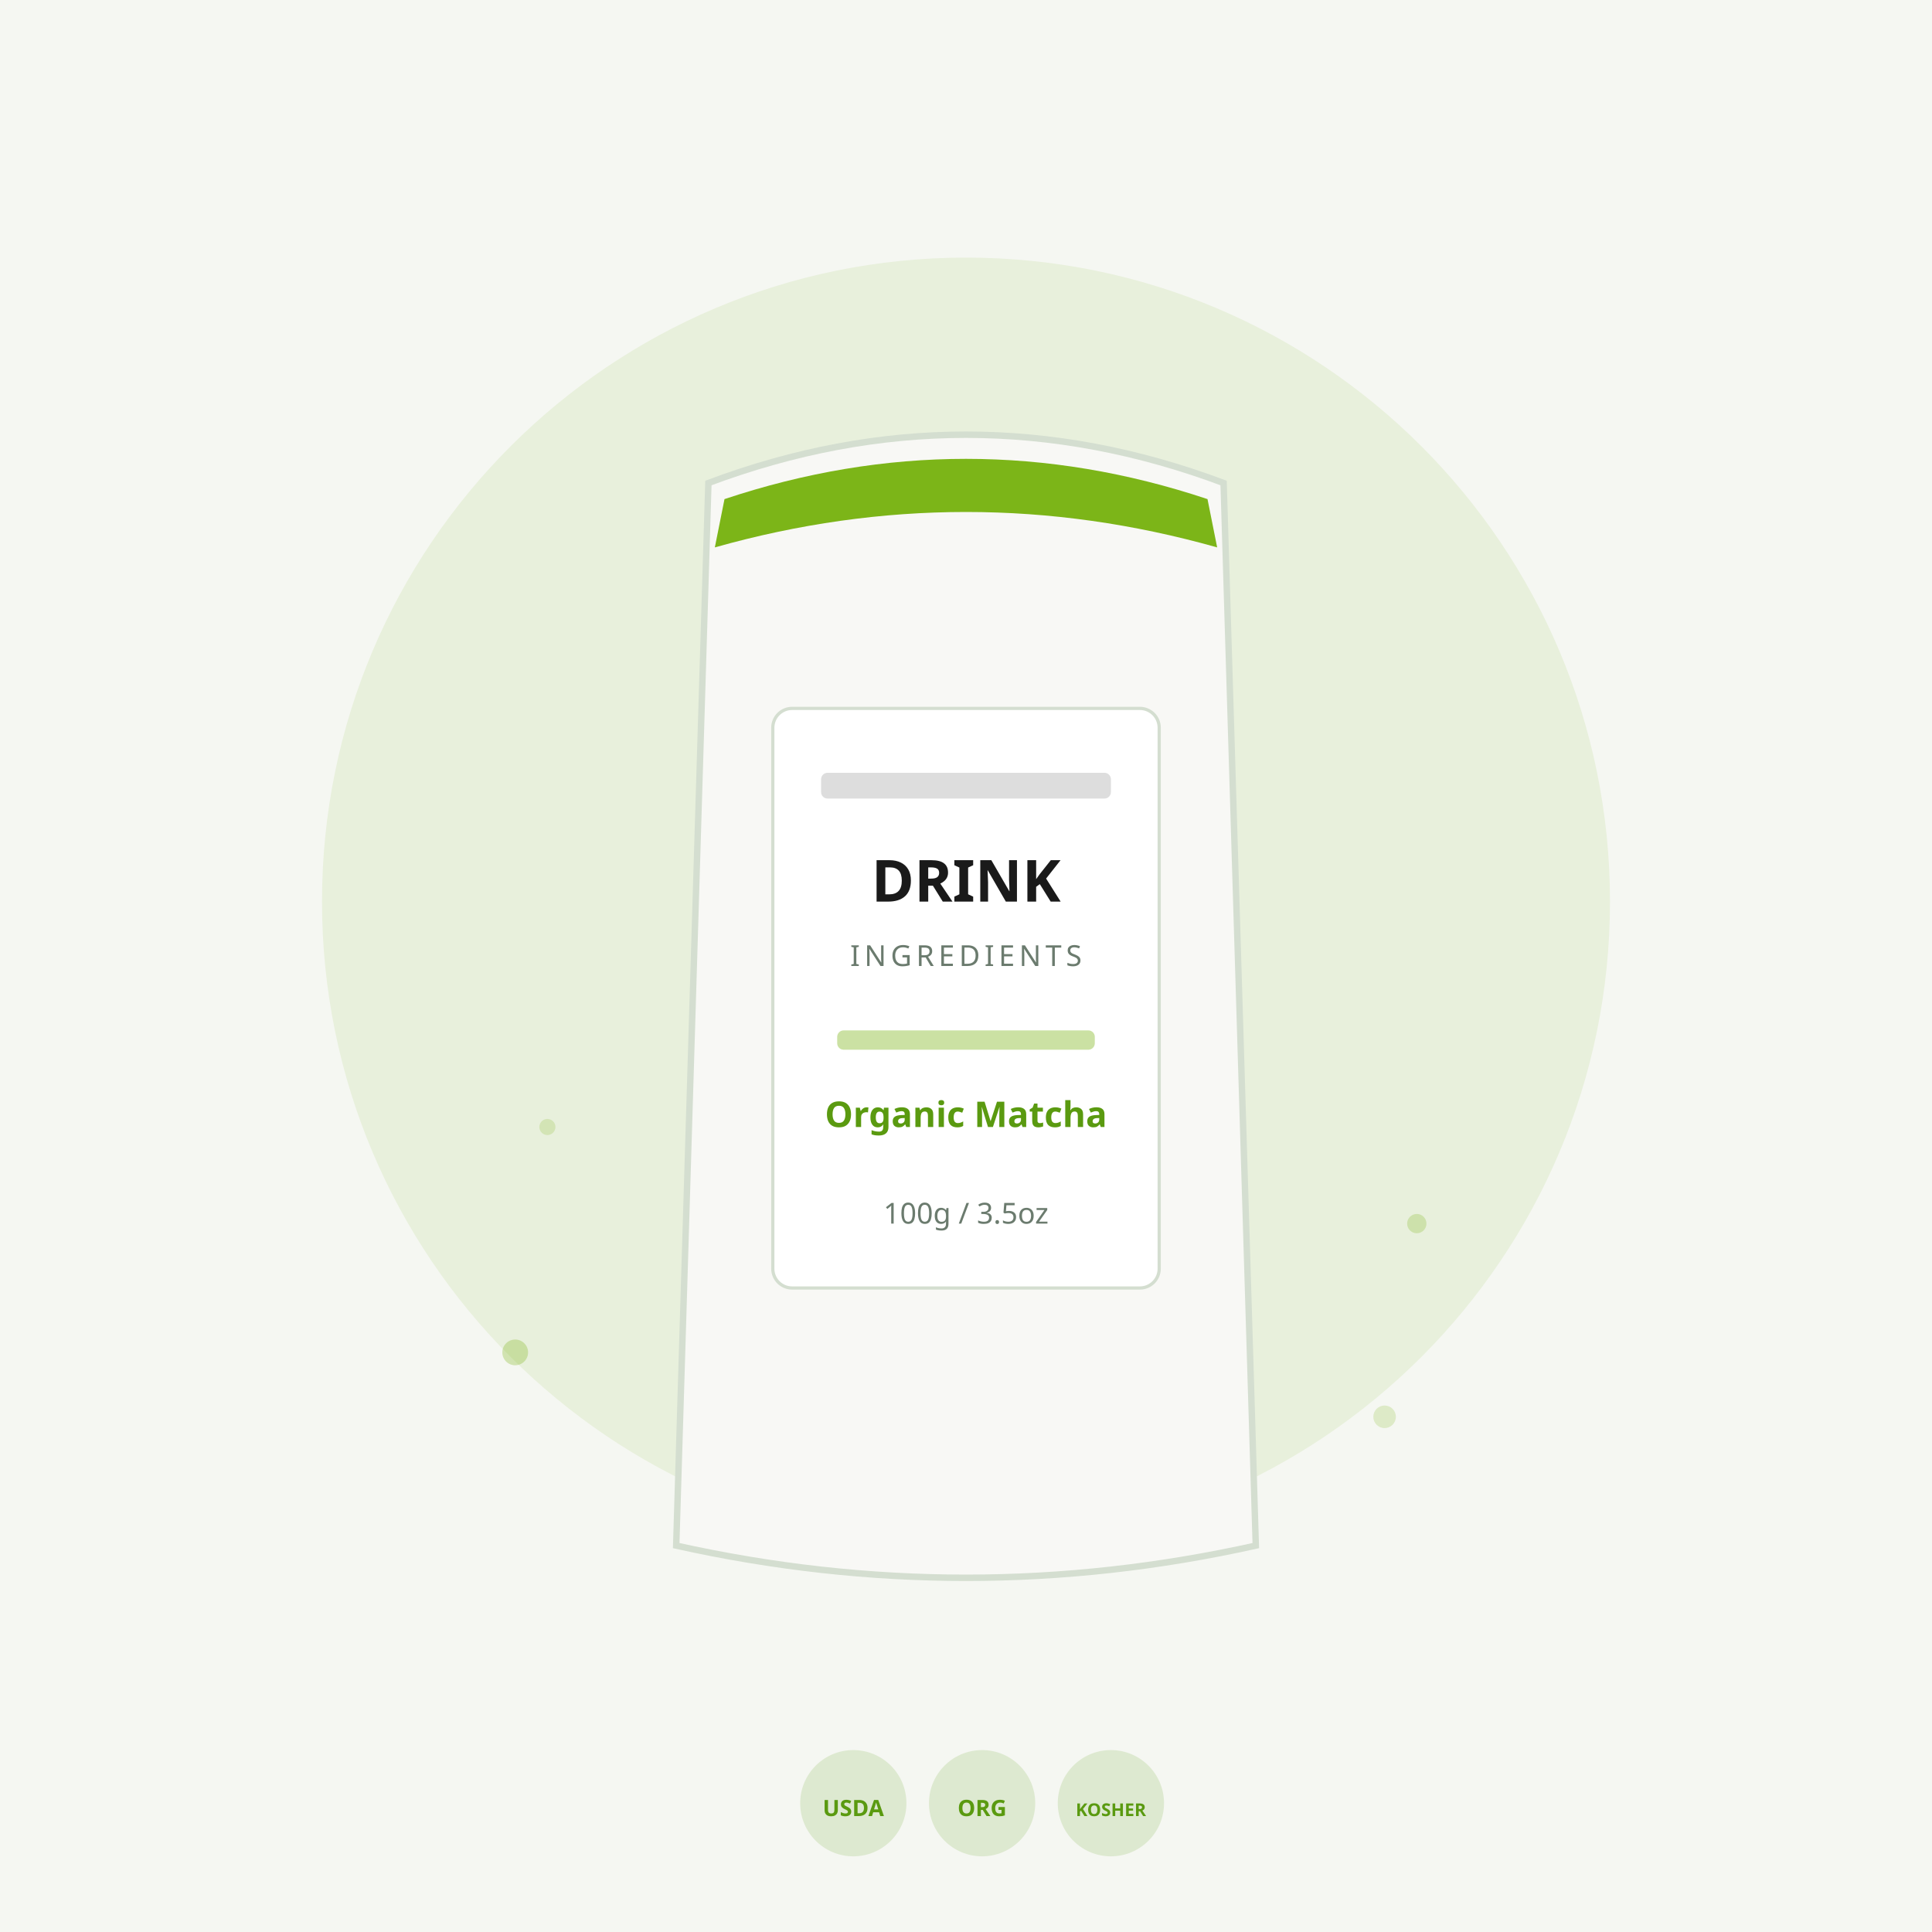
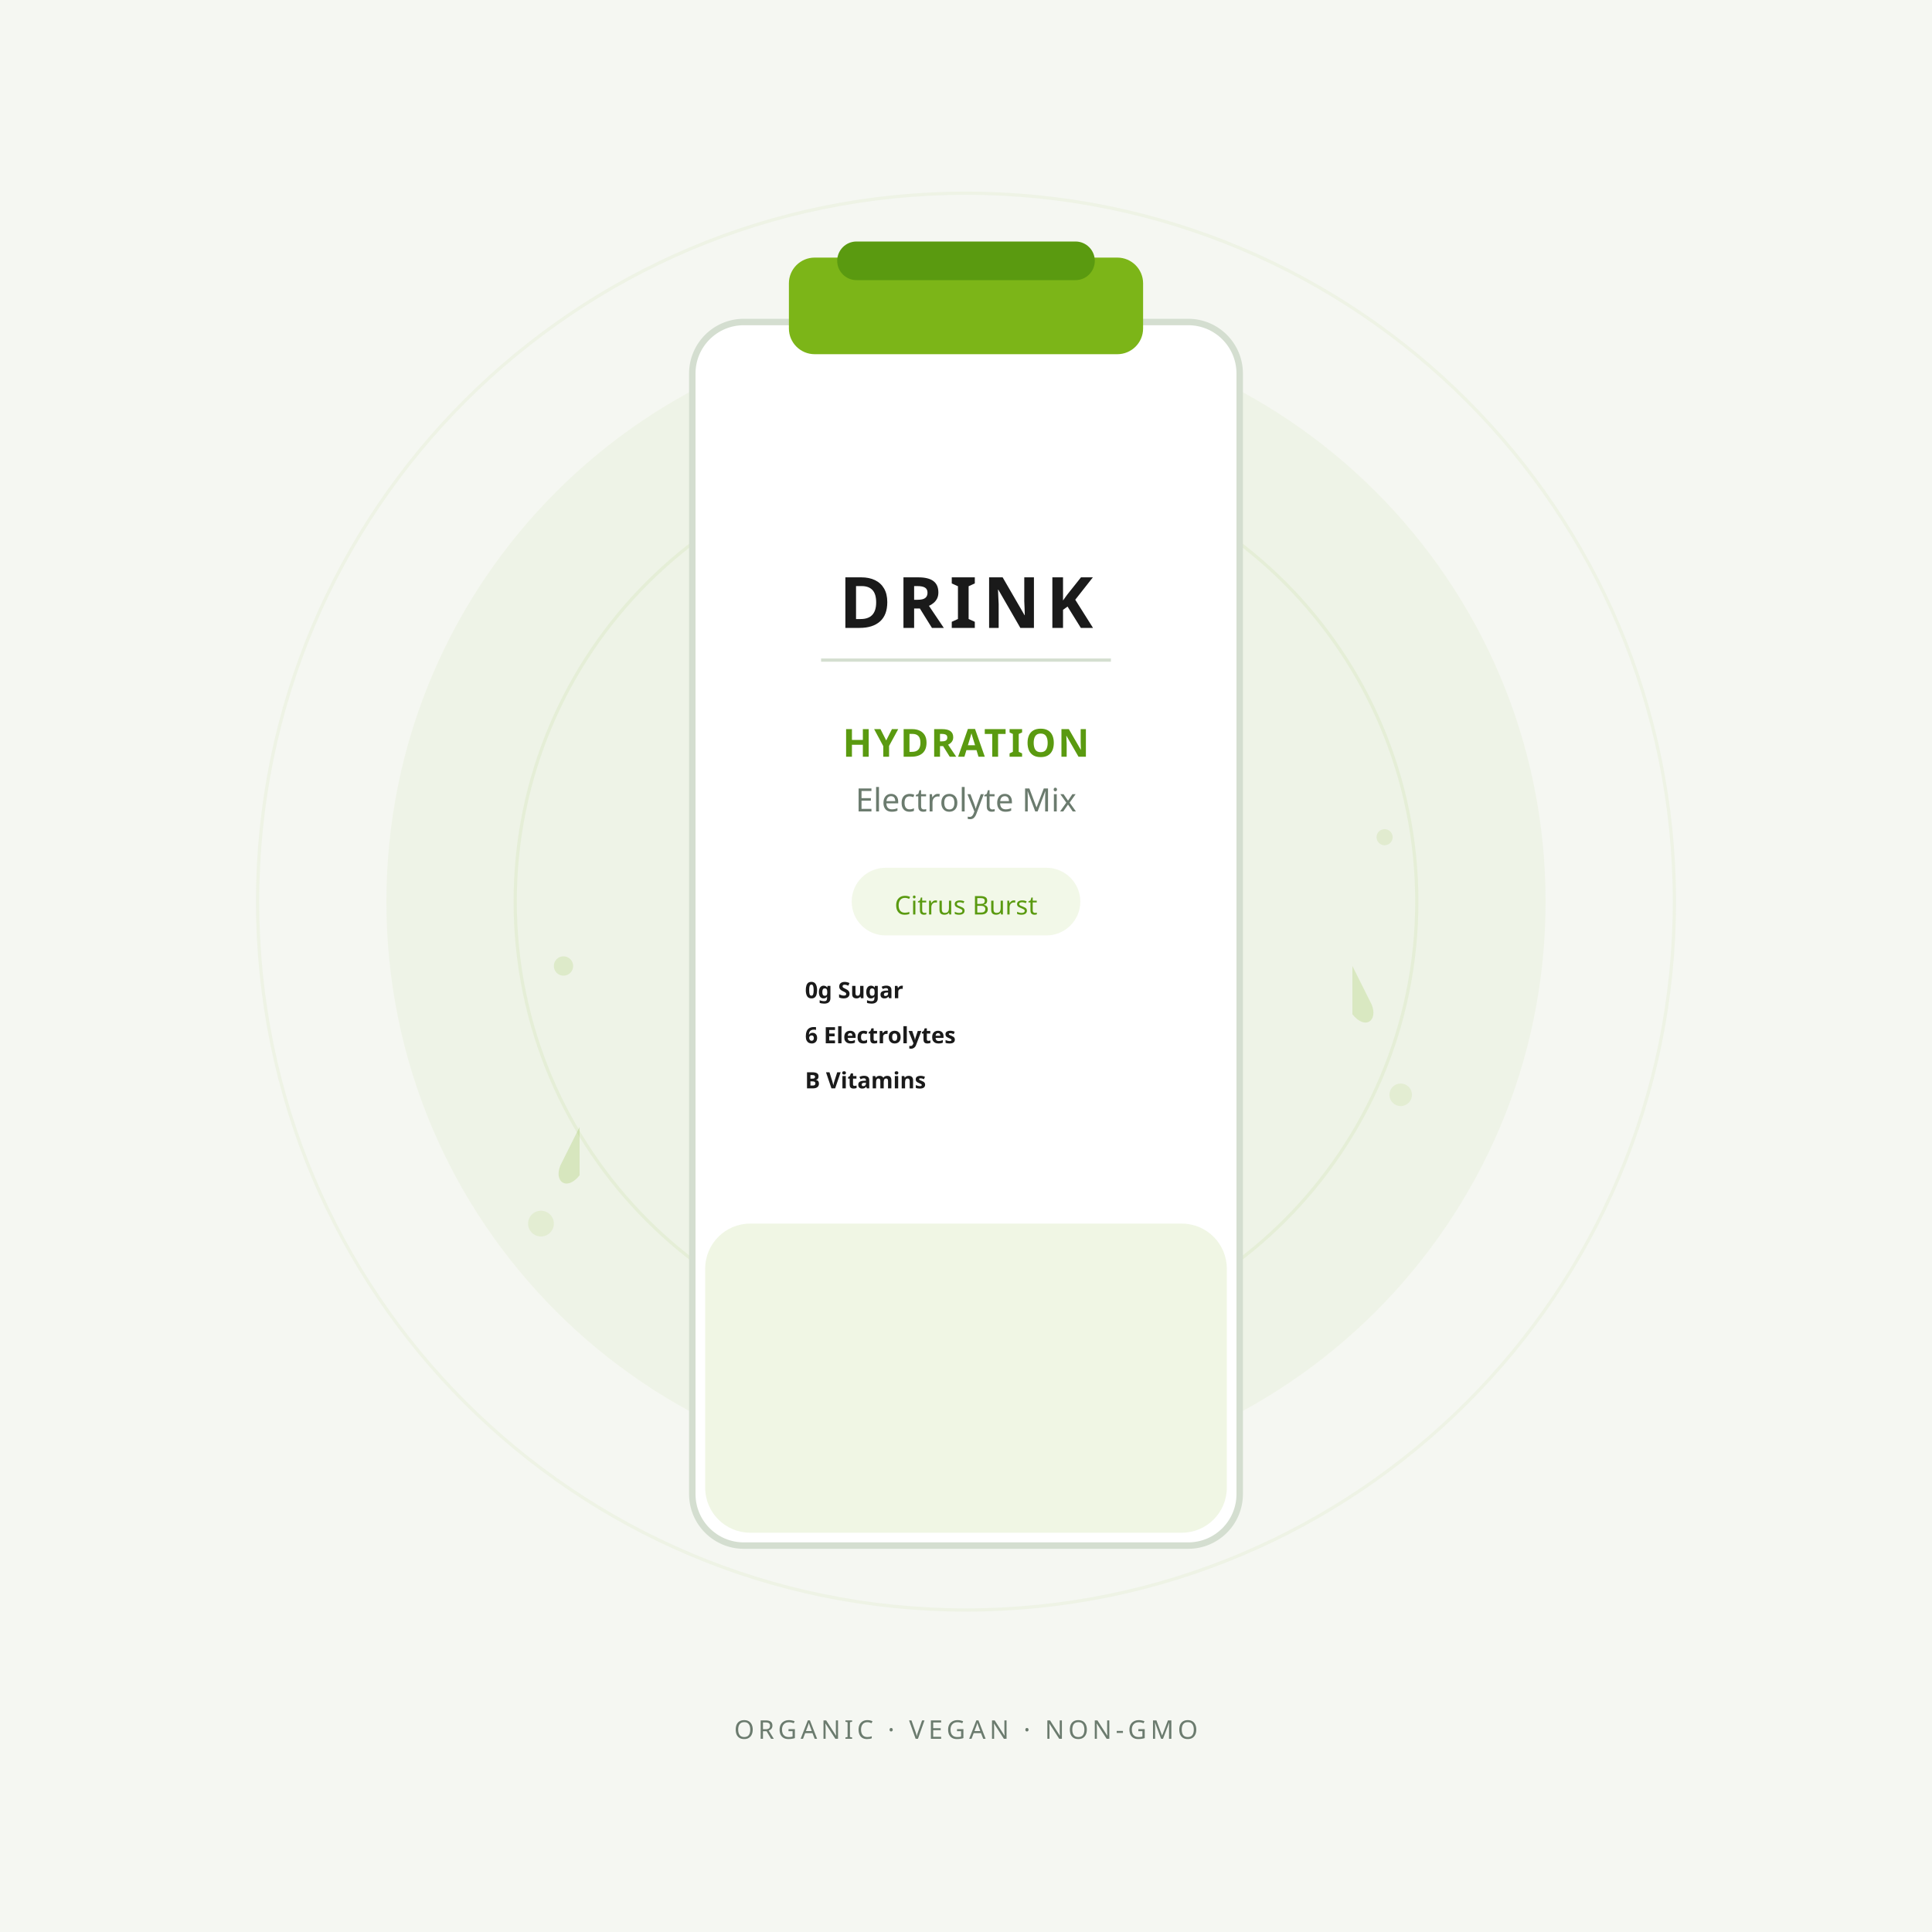
<svg xmlns="http://www.w3.org/2000/svg" viewBox="0 0 600 600" fill="none">
  <rect width="600" height="600" fill="#F5F7F2" />
-   <circle cx="300" cy="280" r="200" fill="#E8F0DC" />
-   <path d="M220 150 Q300 120 380 150 L390 480 Q300 500 210 480z" fill="#F8F8F5" stroke="#D4DED0" stroke-width="2" />
-   <path d="M225 155 Q300 130 375 155 L378 170 Q300 148 222 170z" fill="#7CB518" />
-   <rect x="240" y="220" width="120" height="180" rx="6" fill="white" stroke="#D4DED0" stroke-width="1" />
-   <rect x="255" y="240" width="90" height="8" rx="2" fill="#1A1A1A" opacity="0.15" />
-   <text x="300" y="280" font-family="sans-serif" font-size="18" font-weight="700" fill="#1A1A1A" text-anchor="middle">DRINK</text>
-   <text x="300" y="300" font-family="sans-serif" font-size="9" font-weight="500" fill="#6B7B6E" text-anchor="middle" letter-spacing="0.15em">INGREDIENTS</text>
-   <rect x="260" y="320" width="80" height="6" rx="2" fill="#7CB518" opacity="0.4" />
-   <text x="300" y="350" font-family="sans-serif" font-size="11" font-weight="600" fill="#5A9A10" text-anchor="middle">Organic Matcha</text>
-   <text x="300" y="380" font-family="sans-serif" font-size="9" fill="#6B7B6E" text-anchor="middle">100g / 3.5oz</text>
-   <circle cx="265" cy="560" r="16" fill="#5A9A10" opacity="0.15" stroke="#5A9A10" stroke-width="1" />
-   <text x="265" y="564" font-family="sans-serif" font-size="7" font-weight="700" fill="#5A9A10" text-anchor="middle">USDA</text>
-   <circle cx="305" cy="560" r="16" fill="#5A9A10" opacity="0.15" stroke="#5A9A10" stroke-width="1" />
-   <text x="305" y="564" font-family="sans-serif" font-size="7" font-weight="700" fill="#5A9A10" text-anchor="middle">ORG</text>
-   <circle cx="345" cy="560" r="16" fill="#5A9A10" opacity="0.15" stroke="#5A9A10" stroke-width="1" />
-   <text x="345" y="564" font-family="sans-serif" font-size="5.5" font-weight="700" fill="#5A9A10" text-anchor="middle">KOSHER</text>
-   <circle cx="160" cy="420" r="4" fill="#7CB518" opacity="0.3" />
-   <circle cx="440" cy="380" r="3" fill="#7CB518" opacity="0.25" />
-   <circle cx="170" cy="350" r="2.5" fill="#7CB518" opacity="0.2" />
-   <circle cx="430" cy="440" r="3.5" fill="#7CB518" opacity="0.2" />
+   <circle cx="300" cy="280" r="220" fill="none" stroke="#7CB518" stroke-width="1" opacity="0.06" />
+   <circle cx="300" cy="280" r="180" fill="#E8F0DC" opacity="0.5" />
+   <circle cx="300" cy="280" r="140" fill="none" stroke="#7CB518" stroke-width="1" opacity="0.08" />
+   <rect x="215" y="100" width="170" height="380" rx="16" fill="#FFFFFF" stroke="#D4DED0" stroke-width="2" />
+   <rect x="245" y="80" width="110" height="30" rx="8" fill="#7CB518" />
+   <rect x="260" y="75" width="80" height="12" rx="6" fill="#5A9A10" />
+   <rect x="230" y="160" width="140" height="200" rx="8" fill="white" />
+   <text x="300" y="195" font-family="sans-serif" font-size="22" font-weight="700" fill="#1A1A1A" text-anchor="middle" letter-spacing="0.08em">DRINK</text>
+   <line x1="255" y1="205" x2="345" y2="205" stroke="#D4DED0" stroke-width="1" />
+   <text x="300" y="235" font-family="sans-serif" font-size="12" font-weight="600" fill="#5A9A10" text-anchor="middle" letter-spacing="0.05em">HYDRATION</text>
+   <text x="300" y="252" font-family="sans-serif" font-size="10" fill="#6B7B6E" text-anchor="middle">Electrolyte Mix</text>
+   <rect x="265" y="270" width="70" height="20" rx="10" fill="#7CB518" opacity="0.1" stroke="#7CB518" stroke-width="1" />
+   <text x="300" y="284" font-family="sans-serif" font-size="8" font-weight="500" fill="#5A9A10" text-anchor="middle">Citrus Burst</text>
+   <g transform="translate(250, 310)">
+     <text x="0" y="0" font-family="sans-serif" font-size="7" font-weight="600" fill="#1A1A1A">0g Sugar</text>
+     <text x="0" y="14" font-family="sans-serif" font-size="7" font-weight="600" fill="#1A1A1A">6 Electrolytes</text>
+     <text x="0" y="28" font-family="sans-serif" font-size="7" font-weight="600" fill="#1A1A1A">B Vitamins</text>
+   </g>
+   <rect x="219" y="380" width="162" height="96" rx="14" fill="#7CB518" opacity="0.12" />
+   <path d="M180 350 L174 362 C172 367 176 370 180 365z" fill="#7CB518" opacity="0.2" />
+   <path d="M420 300 L426 312 C428 317 424 320 420 315z" fill="#7CB518" opacity="0.18" />
+   <circle cx="175" cy="300" r="3" fill="#7CB518" opacity="0.15" />
+   <circle cx="430" cy="260" r="2.5" fill="#7CB518" opacity="0.12" />
+   <circle cx="168" cy="380" r="4" fill="#7CB518" opacity="0.1" />
+   <circle cx="435" cy="340" r="3.5" fill="#7CB518" opacity="0.1" />
+   <text x="300" y="540" font-family="sans-serif" font-size="8" fill="#6B7B6E" text-anchor="middle" letter-spacing="0.15em">ORGANIC  ·  VEGAN  ·  NON-GMO</text>
</svg>
